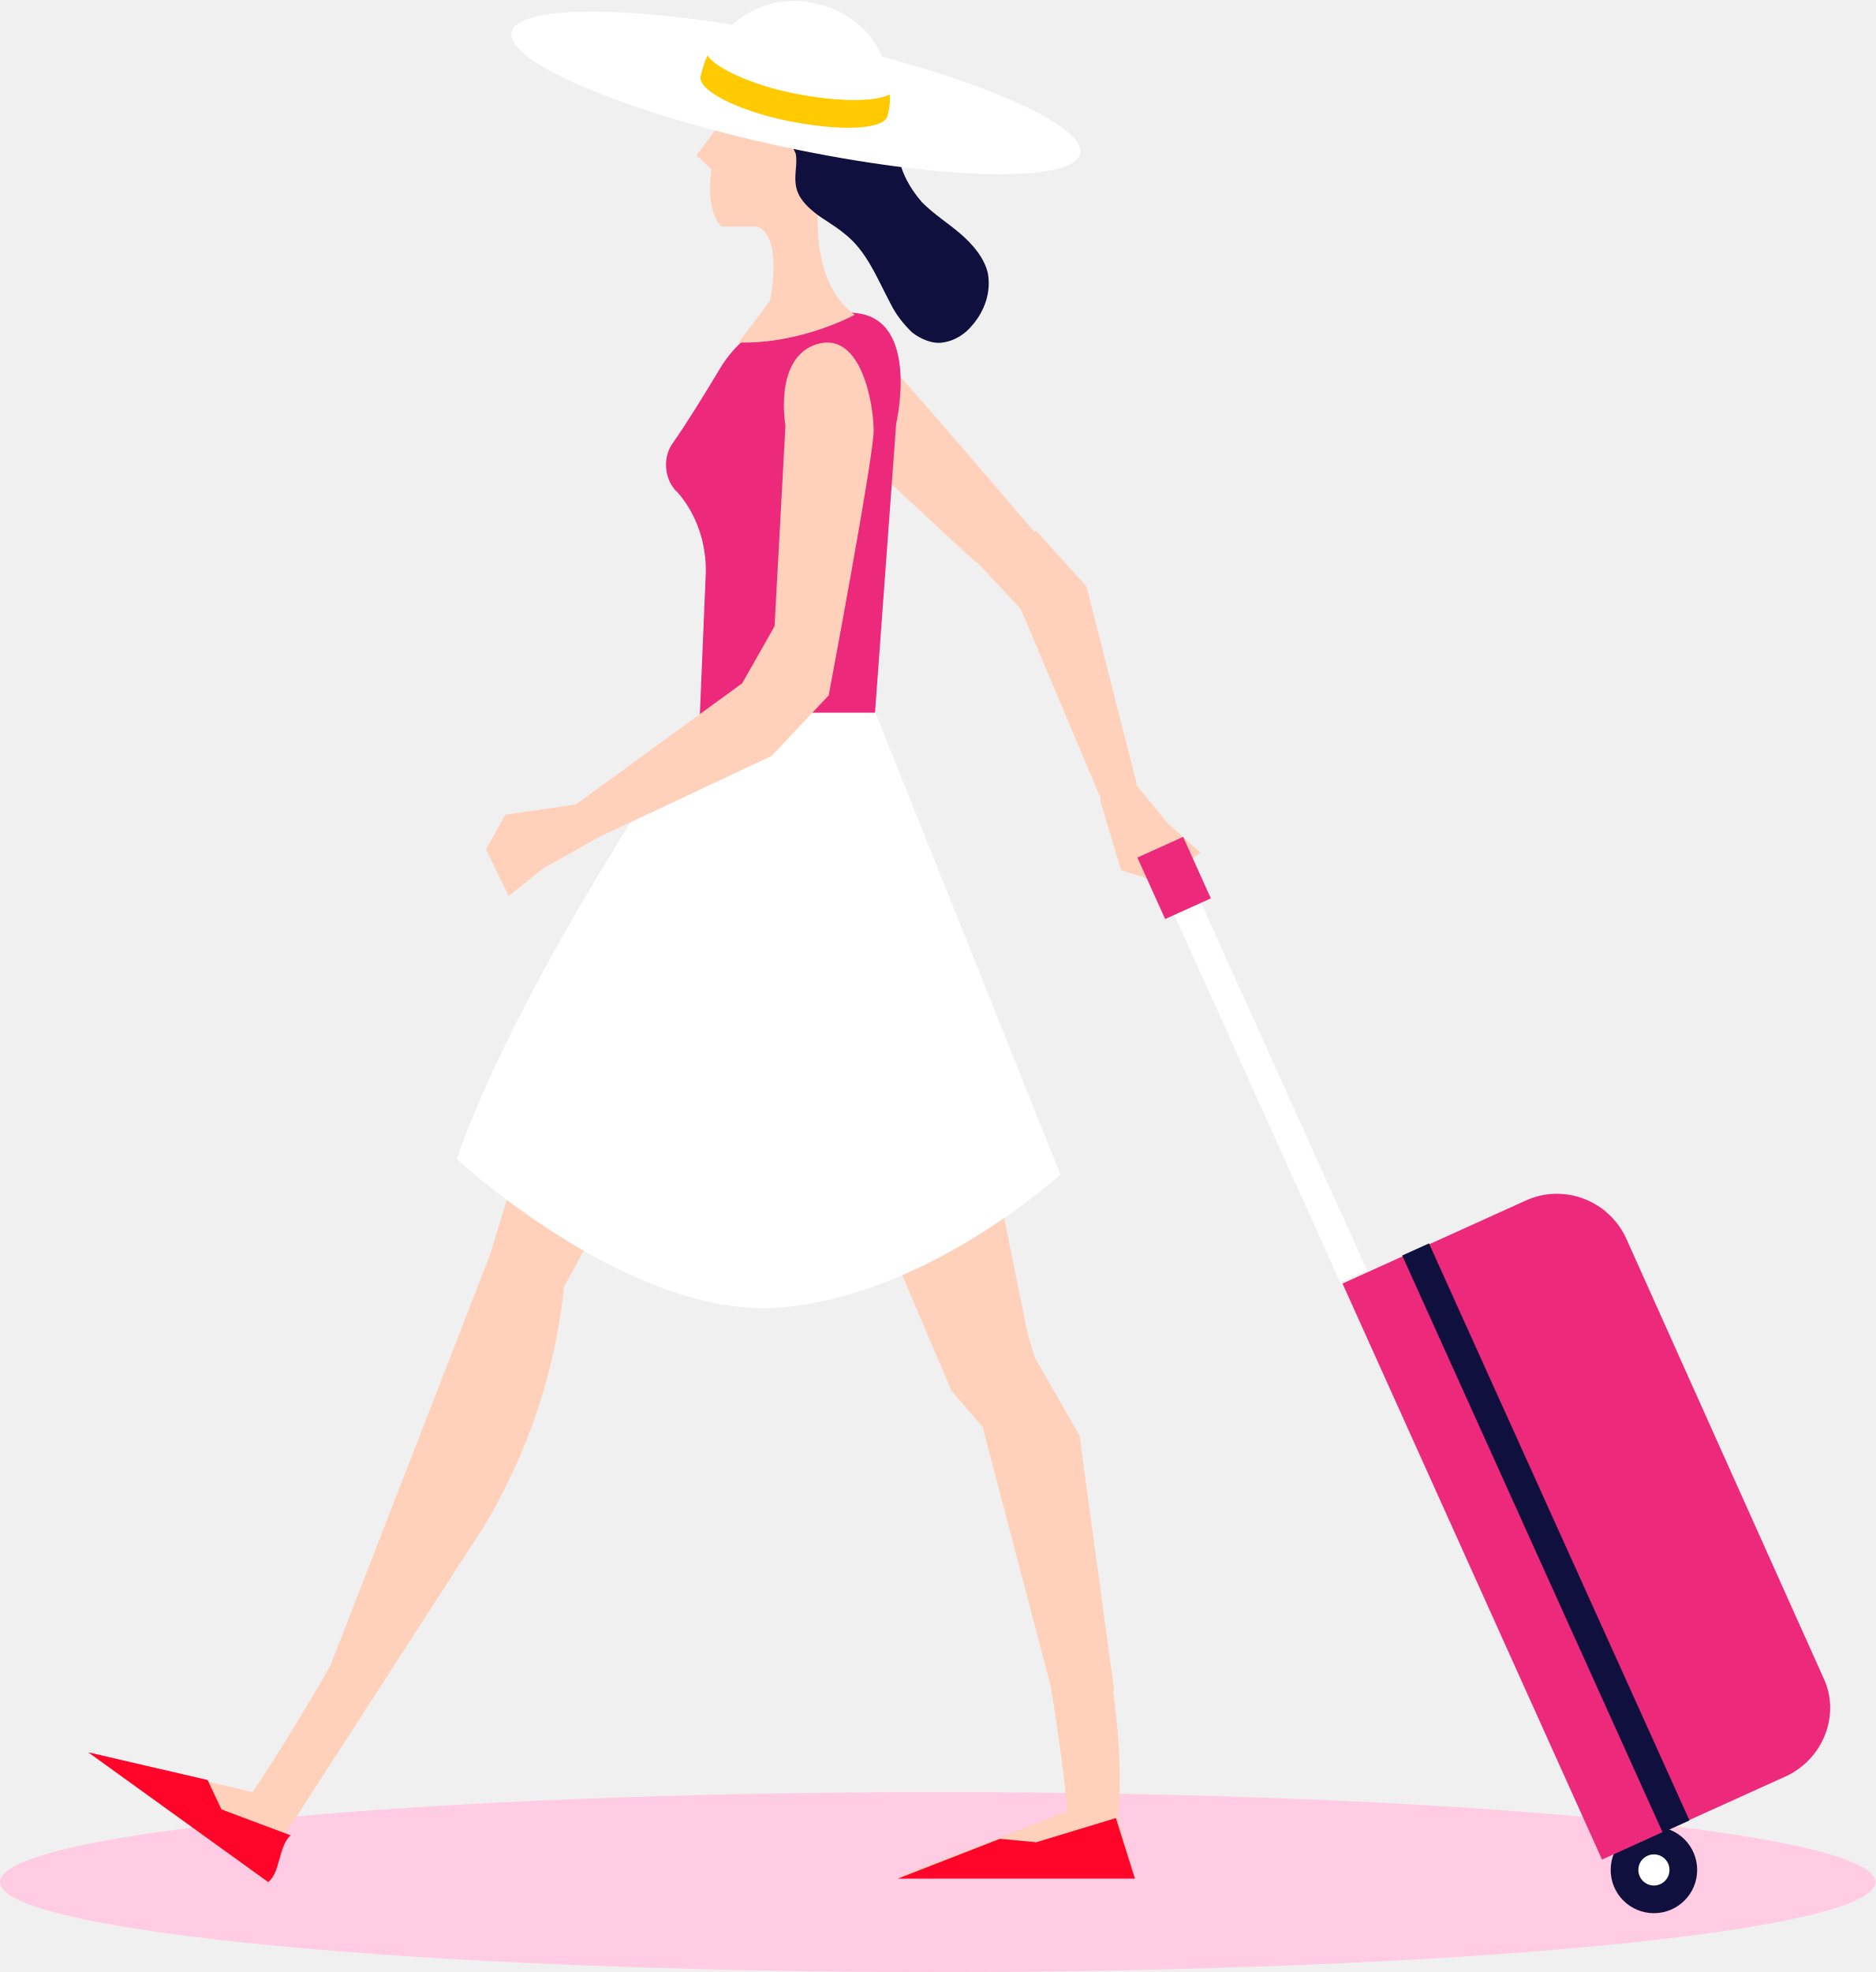
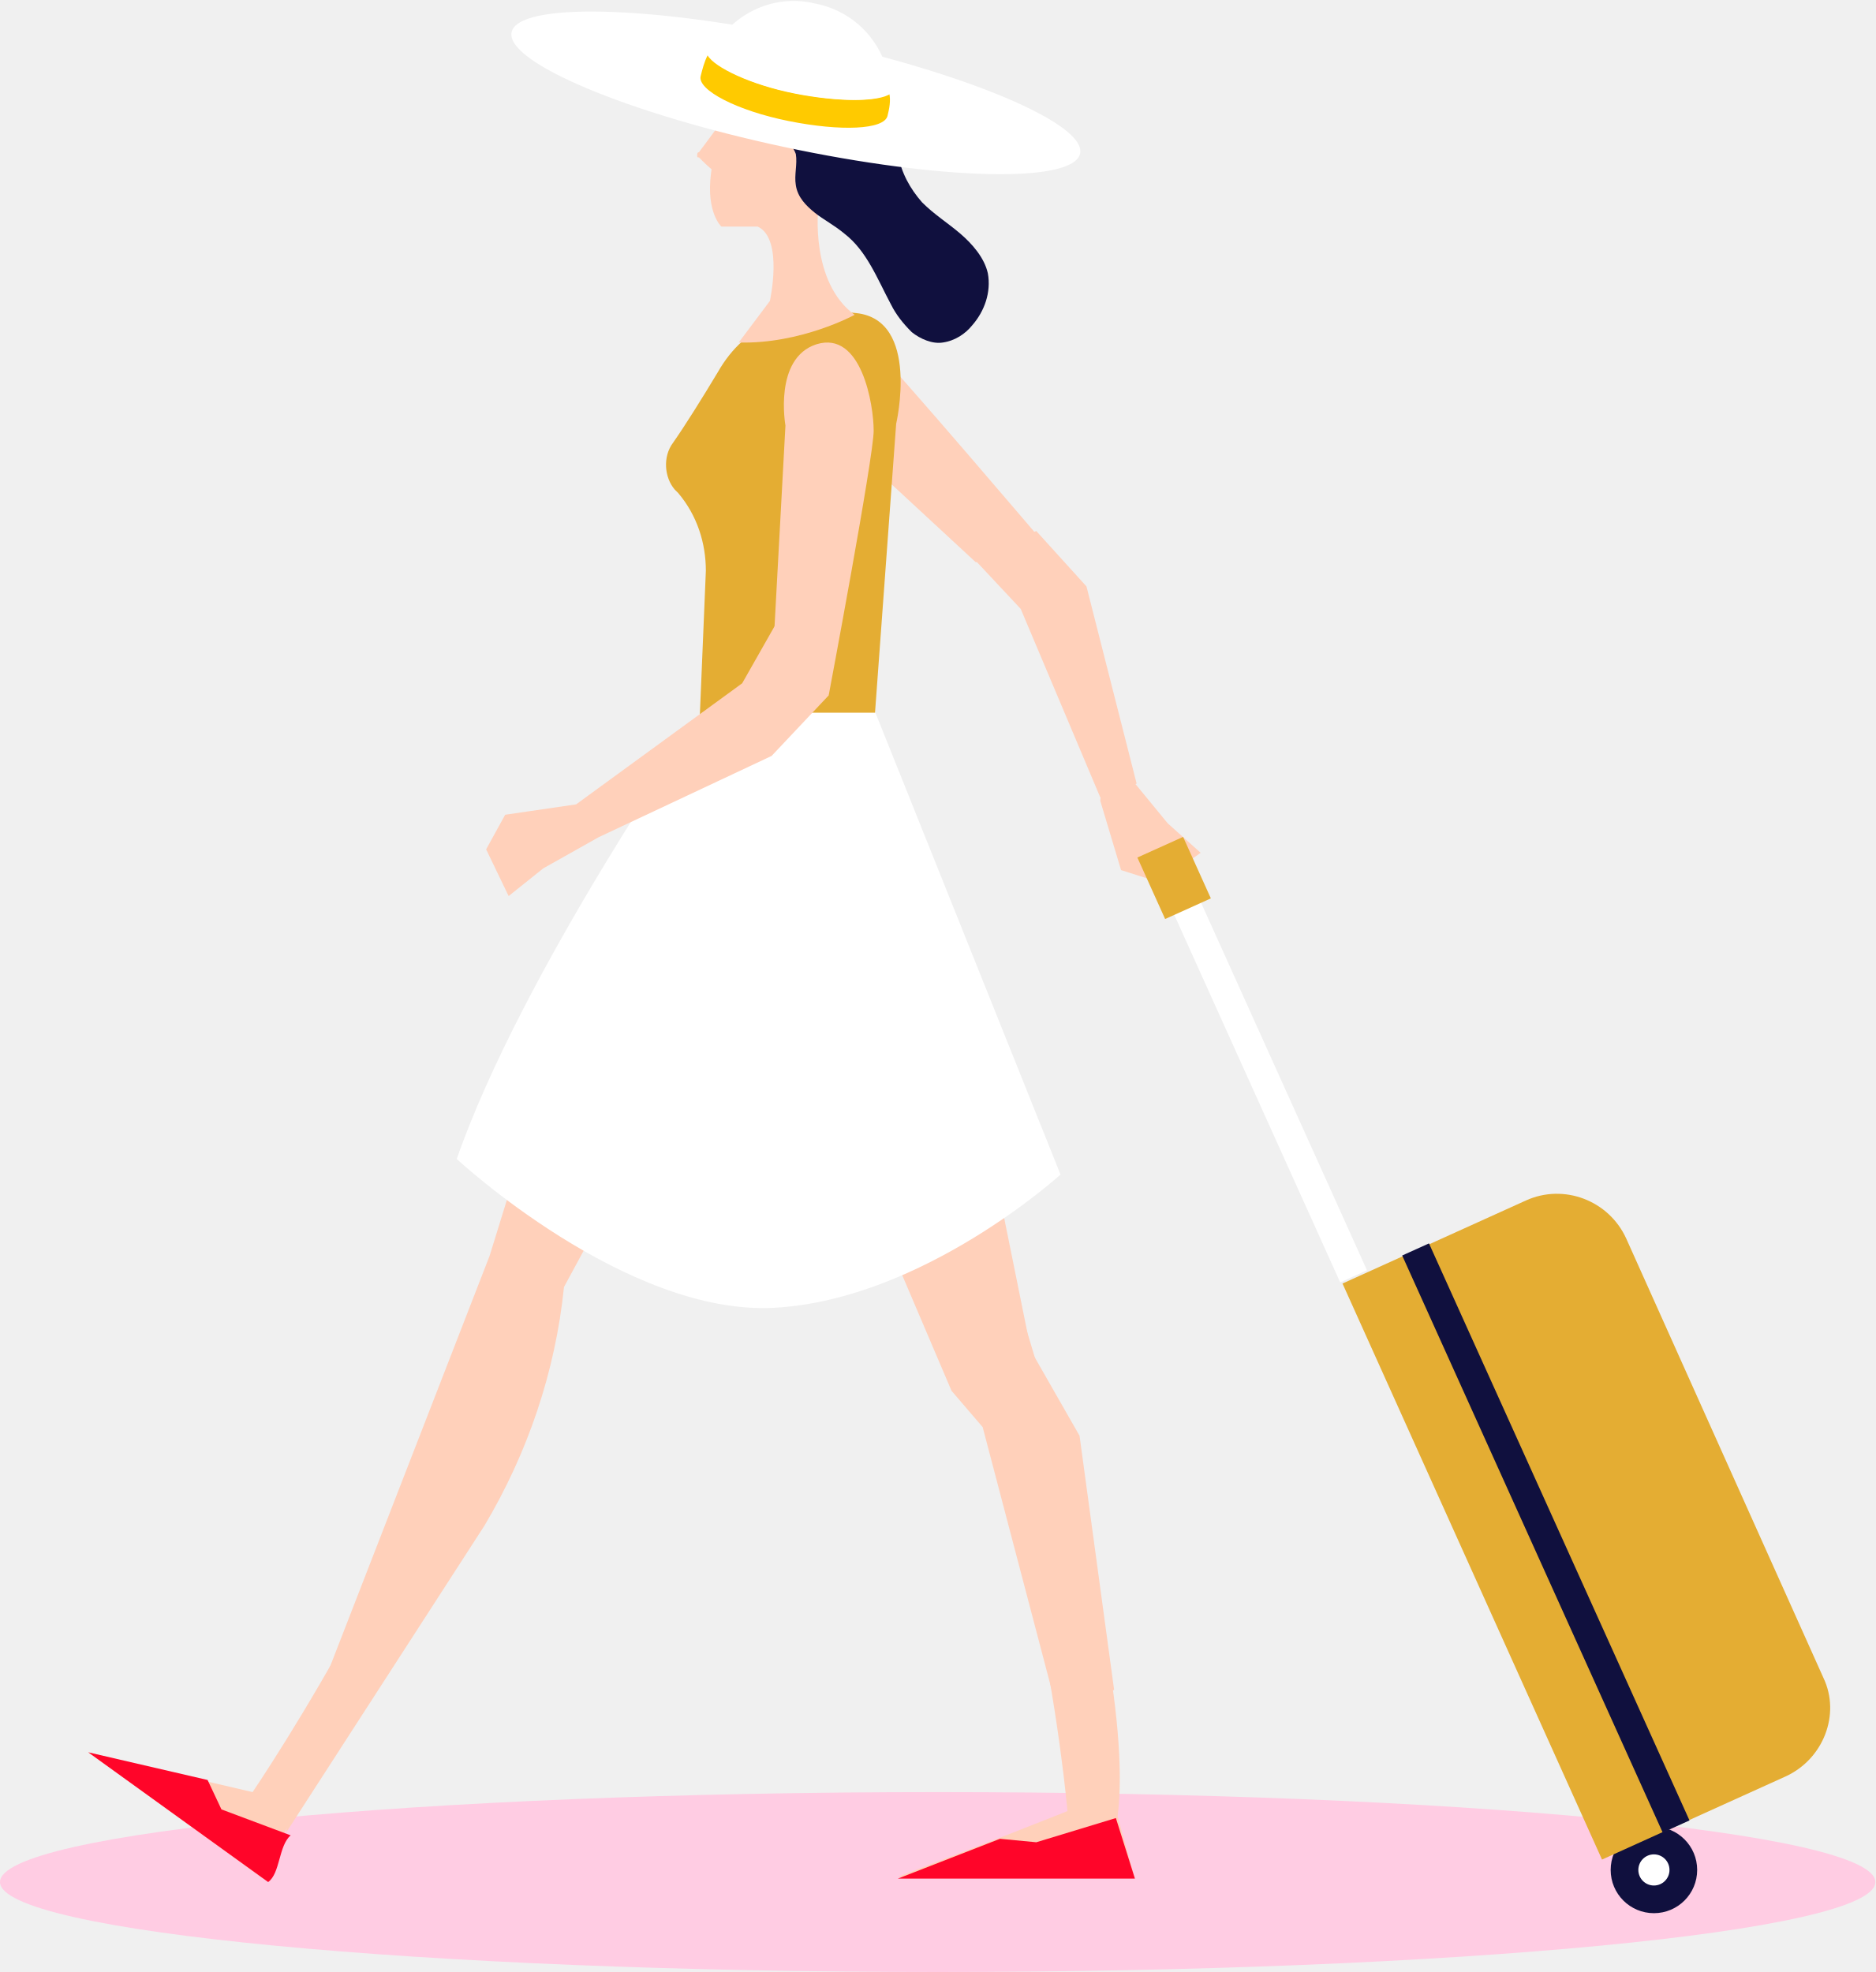
<svg xmlns="http://www.w3.org/2000/svg" version="1.1" id="Layer_1" x="0px" y="0px" viewBox="0 0 108.4 114" style="enable-background:new 0 0 108.4 114;" xml:space="preserve">
  <style type="text/css">
	.st0{fill:#FFCCE3;}
	.st1{fill:#FFD0BA;}
	.st2{fill:#FF0529;}
- 	.st3{fill:#ED297B;}
+ 	.st3{fill:#e4ad33;}
	.st4{fill:#FFFFFF;}
	.st5{fill:#10103E;}
	.st6{fill:#FFCA00;}
</style>
  <ellipse class="st0" cx="54.2" cy="108.8" rx="54.2" ry="5.2" />
  <path class="st1" d="M47,23.8c0,0-3.5-1.9-2.5-4.4c1-2.5,4.8-0.4,5.9,0.6s10.2,11.7,10.2,11.7l-4.2,0.8L47,23.8z" />
  <polygon class="st1" points="59,35.2 63.6,46.1 65.7,45.3 62.8,33.9 59.9,30.7 56.1,32.1 " />
  <polygon class="st1" points="63.6,46.3 64.8,50.3 67,51 69.4,49.3 67.5,47.6 65.2,44.8 63.7,44.9 " />
  <path class="st1" d="M65.6,108.6l-1-3.6c1.4-11-9.3-40.3-9.3-40.3s-5.7,1.7-5,2.7c9.5,14.4,11.4,37.3,11.4,37.3l-3.8,1.5l-6,2.3  H65.6z" />
  <path class="st1" d="M5.1,101.3l10.1,7.3c0.7-0.5,0.8-1.9,1.2-2.6c6-10,16.7-33.8,16.8-34l-4.1-0.5c-2.3,14.2-14.5,32.1-14.5,32.1  l-3-0.7L5.1,101.3z" />
  <path class="st1" d="M40.3,42.6L40.3,42.6c-3.2,4.5-5.7,9.5-7.3,14.8l-4.7,15.2l-9.4,24.2l-2.4,9.2l11.5-17.8  c2.5-4.2,4.1-8.9,4.6-13.8v0l11.1-20.5l11.3,26.5l1.8,2.1l4.1,15.6l3.5-0.4L62.4,83l-2.8-4.9l-3.3-16.3c-1.2-5.9-3-11.6-5.5-17.1  l-0.4-1L40.3,42.6z" />
  <polygon class="st2" points="51.9,108.6 65.6,108.6 64.5,105.1 59.9,106.5 57.8,106.3 " />
  <path class="st2" d="M5.1,101.3l10.4,7.5c0.7-0.5,0.6-2.1,1.3-2.7l-4-1.5l-0.8-1.7L5.1,101.3z" />
  <path class="st3" d="M50.3,45l1.5-20.5c0,0,1.4-6-2.3-6.4s-6.4,0.6-8,3.4c-0.9,1.5-1.9,3.1-2.6,4.1c-0.6,0.8-0.5,2,0.1,2.7l0.2,0.2  c1.1,1.3,1.6,2.9,1.6,4.5l-0.5,12C40.2,45,44.8,47.9,50.3,45z" />
  <path class="st1" d="M49.4,18.2c0,0-3.1,1.7-6.7,1.6l1.8-2.4c0,0,0.8-3.6-0.7-4.3h-2.1c0,0-0.9-0.8-0.6-3.1c0.3-2.3,1.1-7.3,3-7.5  c2-0.1,4.5-0.4,5.4,2.5s-2.2,7-2.2,7S46.8,16.3,49.4,18.2z" />
  <path class="st4" d="M40.6,41.2c0,0-10.4,14.9-14.2,25.8c0,0,9.8,9.1,18.4,8.6c8.6-0.5,16.5-7.7,16.5-7.7L50.6,41.2H40.6z" />
  <path class="st1" d="M45.4,24.6c0,0-0.7-3.9,1.8-4.7c2.6-0.8,3.3,3.5,3.3,5s-2.6,15.3-2.6,15.3l-3.2-2.7L45.4,24.6z" />
  <polygon class="st1" points="42.9,39.5 33.3,46.5 34.6,48.4 44.6,43.7 47.9,40.2 45,35.8 " />
  <polygon class="st1" points="33.3,46.5 29.2,47.1 28.1,49.1 29.4,51.8 31.4,50.2 34.6,48.4 34.7,46.9 " />
  <g>
    <circle class="st5" cx="95.6" cy="108.1" r="2.5" />
    <circle class="st4" cx="95.6" cy="108.1" r="0.9" />
    <path class="st3" d="M103.2,102.7l-10.6,4.8l-15-33.3l10.6-4.8c2.2-1,4.8,0,5.8,2.2L105.4,97C106.4,99.1,105.4,101.7,103.2,102.7z" />
    <rect x="88.5" y="70.6" transform="matrix(0.9114 -0.4114 0.4114 0.9114 -28.6545 44.6438)" class="st5" width="1.7" height="36.6" />
    <rect x="72.6" y="51.4" transform="matrix(0.9114 -0.4114 0.4114 0.9114 -19.4745 35.8279)" class="st4" width="1.7" height="23.4" />
    <rect x="66.4" y="48.8" transform="matrix(0.9114 -0.4114 0.4114 0.9114 -14.8508 32.414)" class="st3" width="2.9" height="3.9" />
  </g>
  <path class="st1" d="M40.3,9c0,0.1,0,0.1,0.1,0.1c0.3,0.3,0.6,0.6,1,0.9c0,0,0.1,0.1,0.2,0.1c0,0,0.1,0,0.1-0.1  c0.1-0.2,0.2-0.4,0.2-0.6c0.2-1,0.2-2.1,0.3-3.1C41.6,7.2,41,8,40.4,8.8C40.3,8.8,40.3,8.9,40.3,9z" />
  <path class="st5" d="M46,10.7c0.1,0.7,0.6,1.2,1.1,1.6c0.5,0.4,1.1,0.7,1.7,1.2c1.3,1,1.9,2.6,2.7,4.1c0.3,0.6,0.7,1.1,1.2,1.6  c0.5,0.4,1.2,0.7,1.8,0.6c0.7-0.1,1.3-0.5,1.7-1c0.7-0.8,1.1-1.9,0.9-3c-0.2-0.9-0.9-1.7-1.6-2.3s-1.5-1.1-2.2-1.8  c-0.7-0.8-1.2-1.7-1.4-2.8c-0.2-1-0.2-2-0.4-3c-0.4-1.4-1.5-2.6-2.8-3.2c-0.7-0.4-1.5-0.6-2.3-0.7c-0.9-0.1-1.8-0.2-2.7,0.1  c-0.9,0.3-1.6,1-1.8,1.9C41.7,4.6,42,5.4,42.5,6c0.5,0.6,1.1,1,1.8,1.4C45,7.7,45.7,8.1,46,8.9C46.1,9.5,45.9,10.1,46,10.7z" />
  <g>
    <ellipse transform="matrix(0.2088 -0.978 0.978 0.2088 31.1163 49.2291)" class="st4" cx="46" cy="5.4" rx="3.2" ry="16.8" />
    <path class="st6" d="M51.3,6.7c-0.2,0.8-2.7,0.9-5.7,0.3c-3-0.6-5.3-1.8-5.1-2.6c0.1-0.4,0.2-0.8,0.4-1.2c0.4,0.7,2.5,1.7,5,2.2   s4.8,0.5,5.5,0C51.5,5.8,51.4,6.3,51.3,6.7z" />
    <path class="st4" d="M51.5,5.4c-0.7,0.5-2.9,0.5-5.5,0s-4.6-1.5-5-2.2c1.1-2.3,3.6-3.6,6.1-3C49.7,0.7,51.4,2.9,51.5,5.4z" />
  </g>
</svg>
